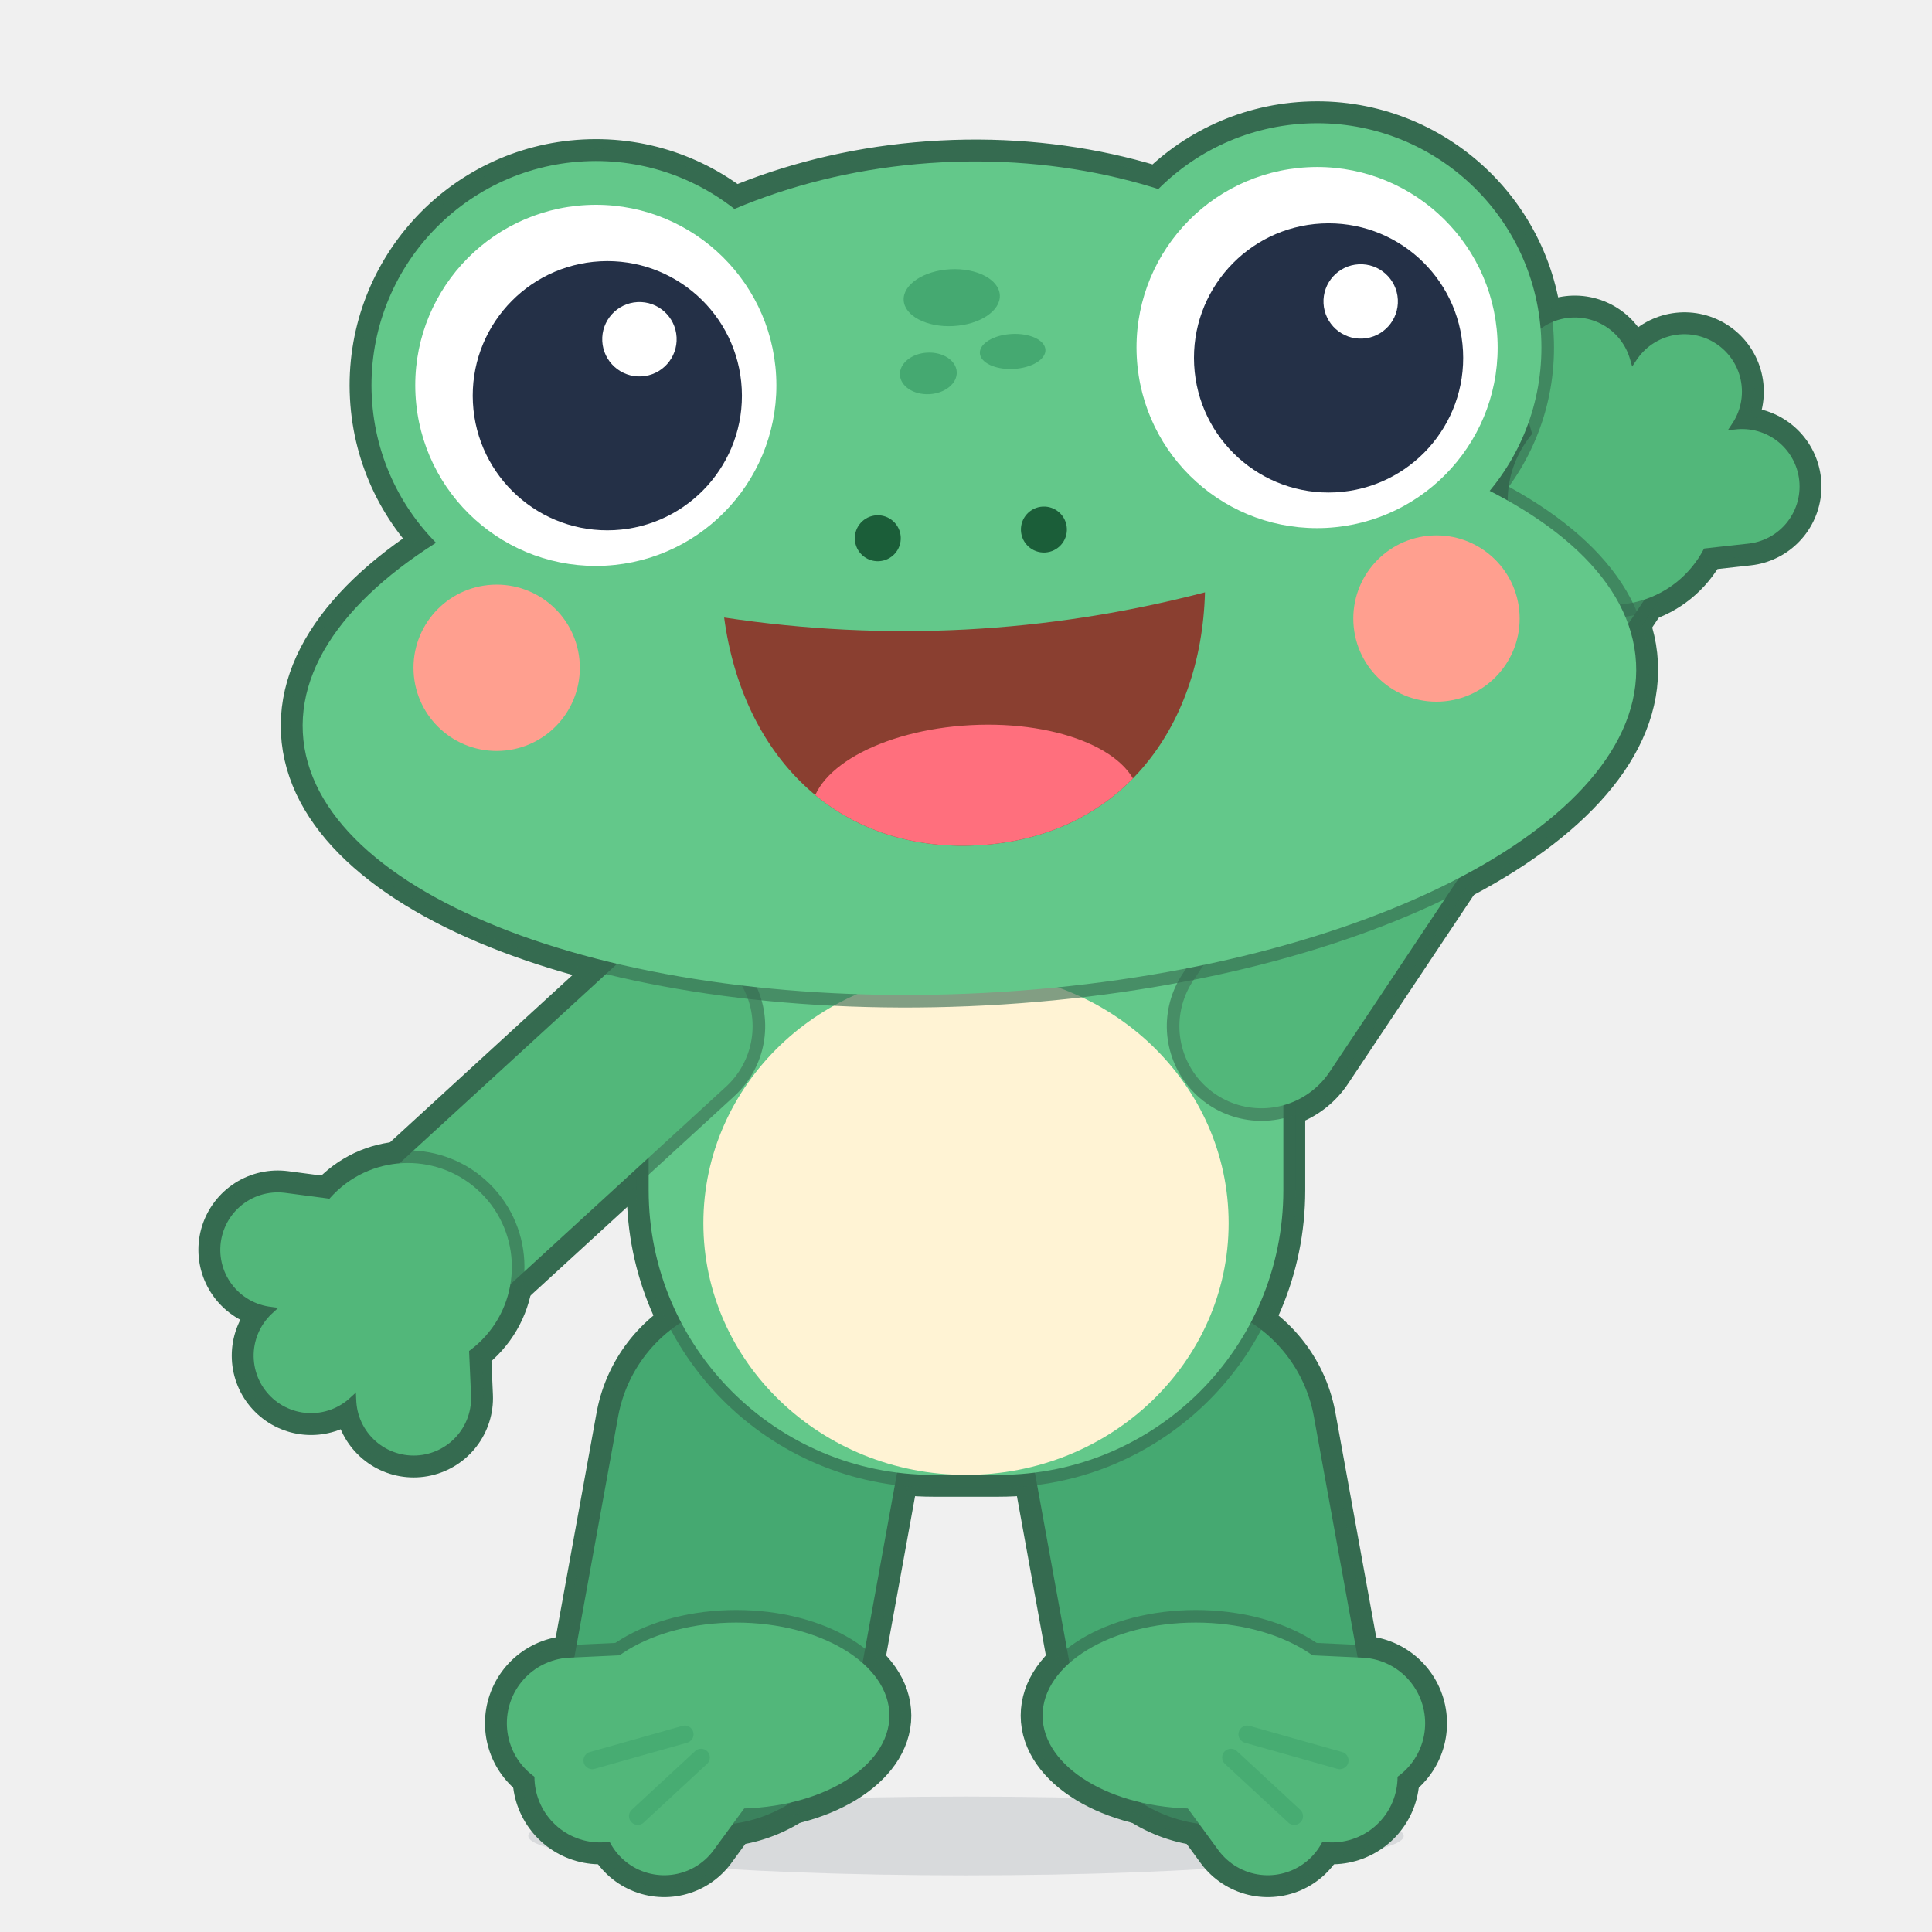
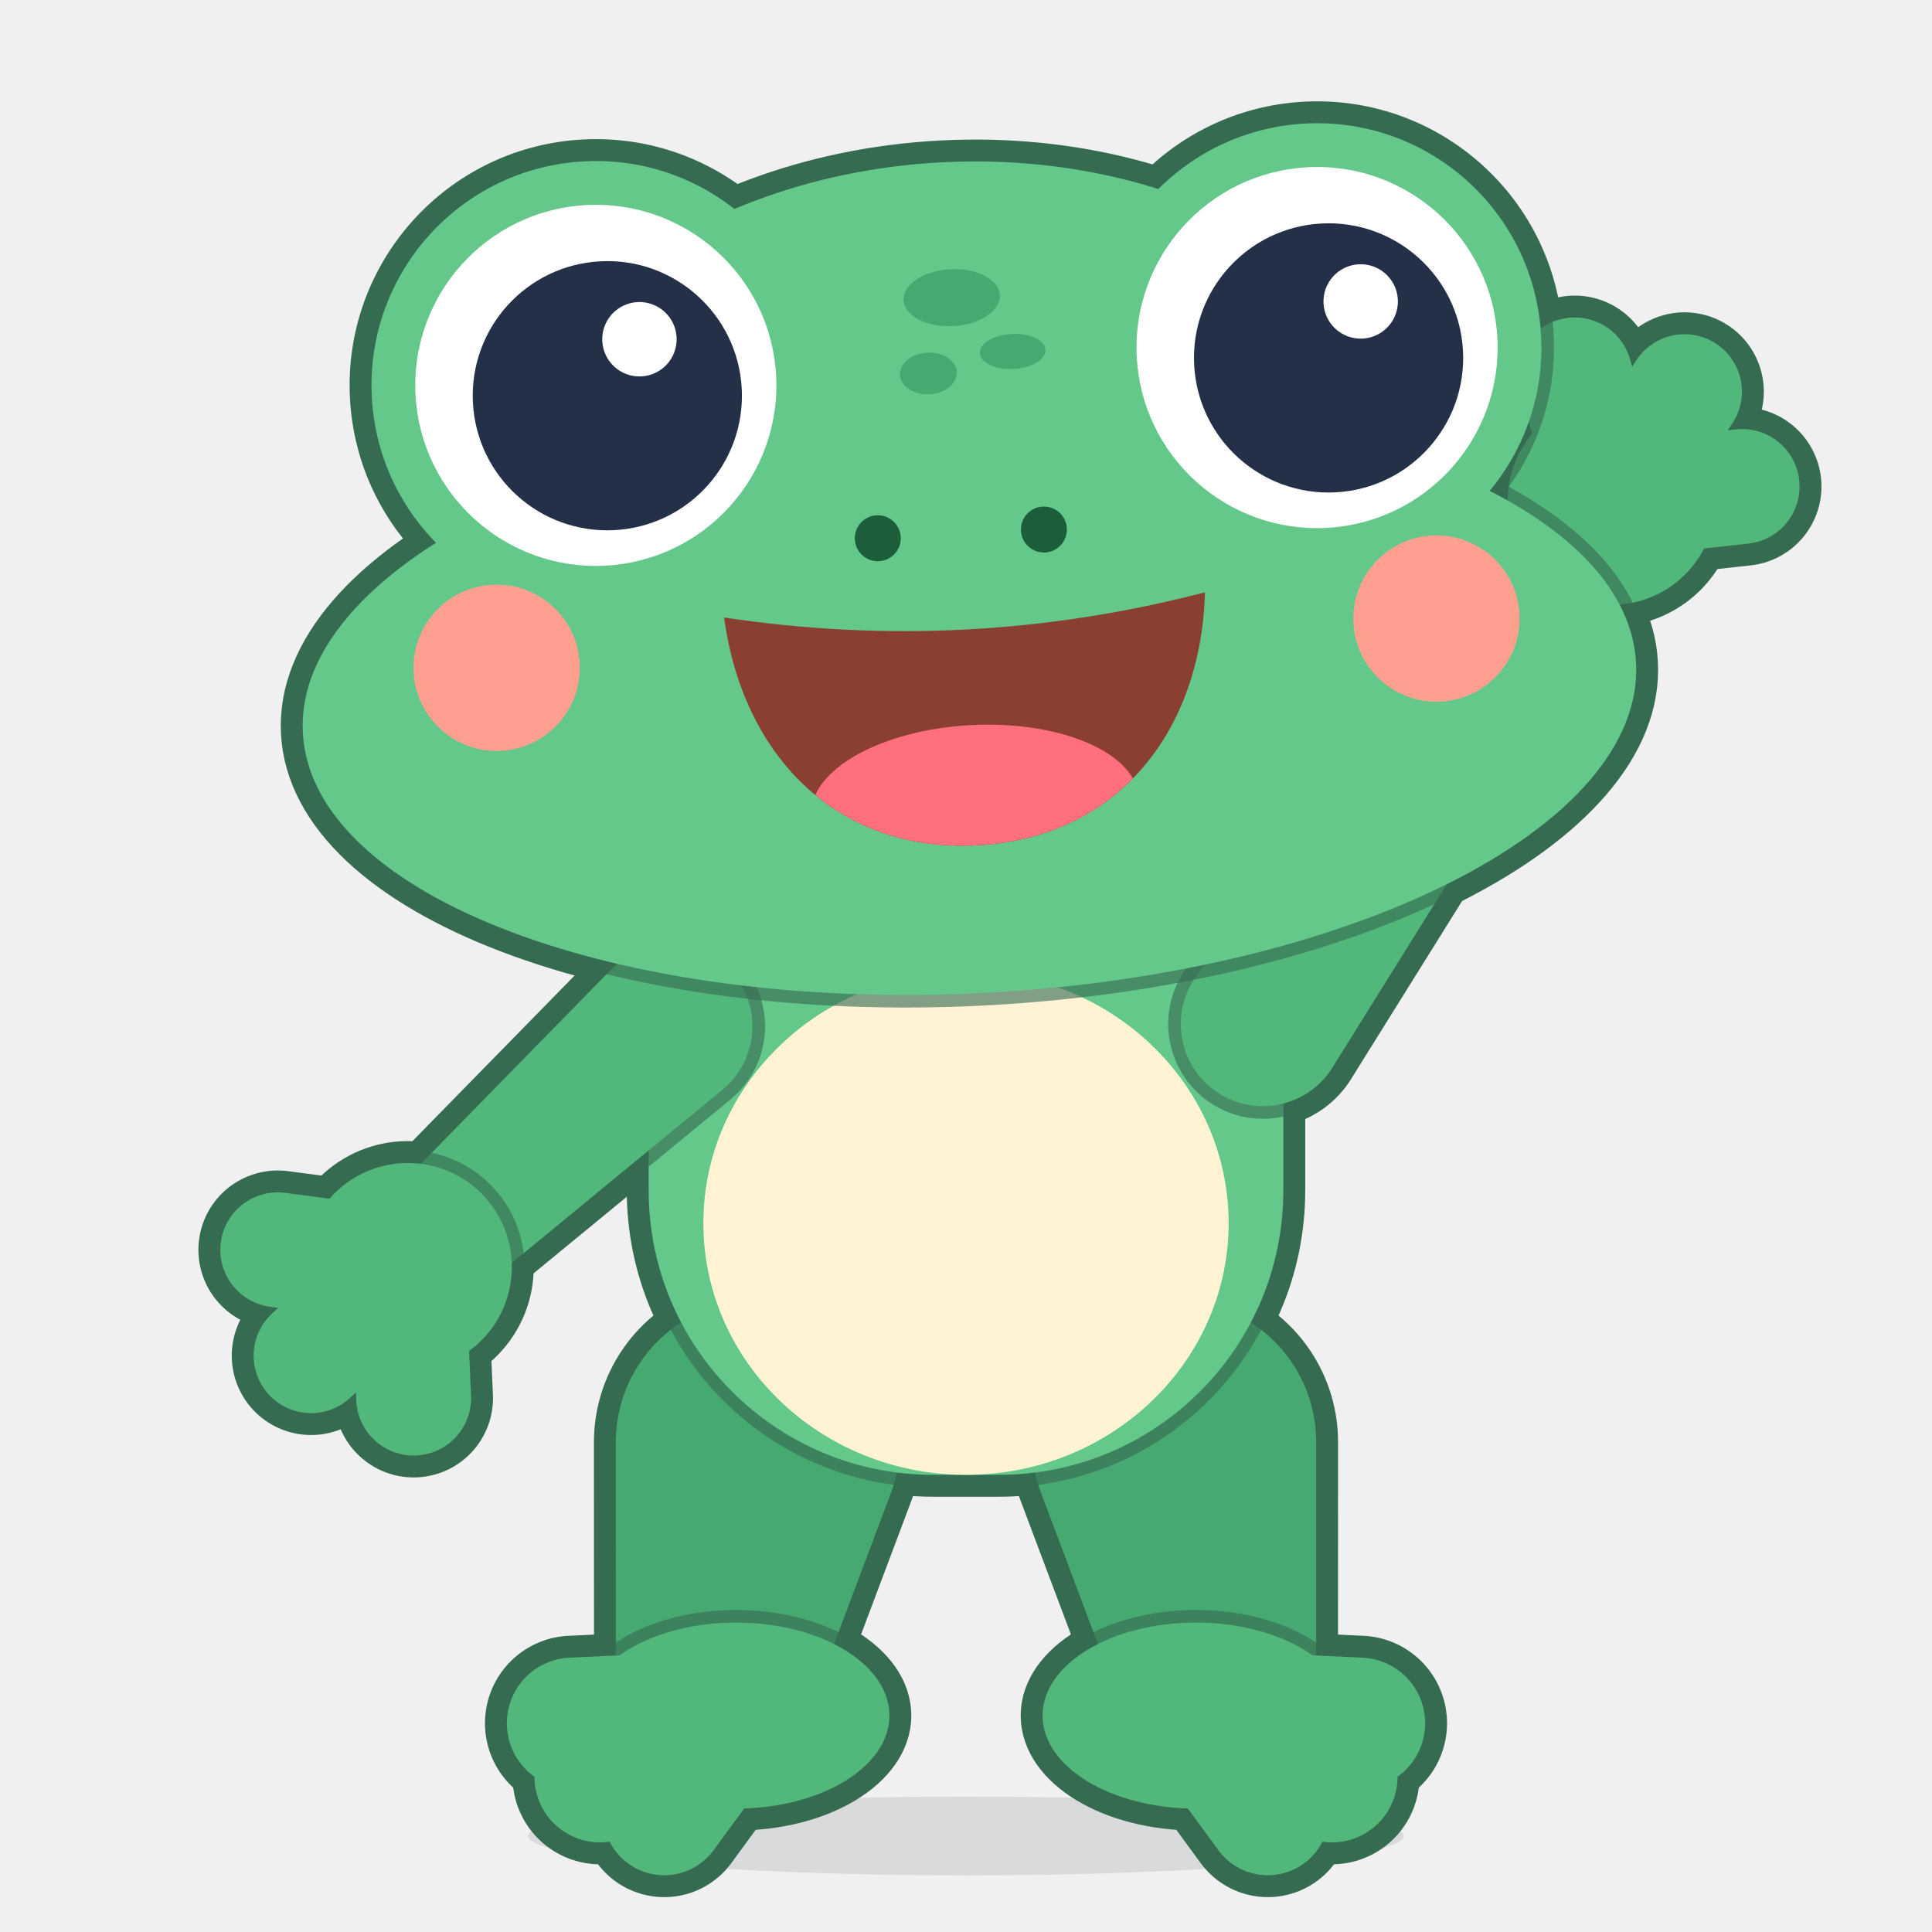
<svg xmlns="http://www.w3.org/2000/svg" viewBox="0 0 512 512" width="512" height="512">
  <g transform="translate(38.5 22.55) scale(2.9)">
    <g id="hop-root">
      <g id="shadow">
        <ellipse cx="75" cy="160.00" rx="40" ry="3.6" fill="#243047" opacity="0.120" />
      </g>
      <g id="hop-figure" transform="translate(0 0) translate(75 100) rotate(0) translate(-75 -100)">
        <g id="hop-silhouette" fill="#356B50" stroke="#356B50" stroke-linejoin="round" stroke-linecap="round">
          <g transform="translate(56 124) rotate(100.3)">
-             <path d="M 0 0 L 22.36 0" fill="none" stroke-width="30" />
+             <path d="M 2.33 -12.79 L 23.97 -8.85 A 9 9 0 0 1 23.97 8.85 L 2.33 12.79 A 13 13 0 1 1 2.33 -12.79 Z" stroke-width="4" />
            <g transform="translate(22.36 0) rotate(-100.3) translate(2 3)">
              <path d="M 14 0 C 14 4.69 7.73 8.5 0 8.5 C -7.73 8.5 -14 4.69 -14 0 C -14 -4.69 -7.73 -8.5 0 -8.5 C 7.73 -8.5 14 -4.69 14 0 Z" stroke-width="4" />
              <path d="M 0 0 L -14.96 0.7" fill="none" stroke-width="16" />
              <path d="M 0 0 L -12.44 5.59" fill="none" stroke-width="16" />
              <path d="M 0 0 L -6.58 8.99" fill="none" stroke-width="15.2" />
            </g>
          </g>
          <g transform="translate(94 124) rotate(79.7)">
-             <path d="M 0 0 L 22.36 0" fill="none" stroke-width="30" />
+             <path d="M 2.33 -12.79 L 23.97 -8.85 A 9 9 0 0 1 23.97 8.85 L 2.33 12.79 A 13 13 0 1 1 2.33 -12.79 Z" stroke-width="4" />
            <g transform="translate(22.36 0) rotate(-79.7) translate(-2 3)">
              <path d="M 14 0 C 14 4.69 7.73 8.5 0 8.5 C -7.73 8.5 -14 4.69 -14 0 C -14 -4.69 -7.73 -8.5 0 -8.5 C 7.73 -8.5 14 -4.69 14 0 Z" stroke-width="4" />
              <path d="M 0 0 L 14.96 0.7" fill="none" stroke-width="16" />
              <path d="M 0 0 L 12.44 5.59" fill="none" stroke-width="16" />
              <path d="M 0 0 L 6.58 8.99" fill="none" stroke-width="15.2" />
            </g>
          </g>
          <path d="M 46 58 H 104 V 101 A 26 26 0 0 1 78 127 H 72 A 26 26 0 0 1 46 101 Z" stroke-width="4" />
          <g transform="translate(48 86) rotate(137.49)">
-             <path d="M 0 0 L 32.56 0" fill="none" stroke-width="19" />
+             <path d="M 0.4 -7.49 L 32.87 -5.74 A 5.75 5.75 0 0 1 32.87 5.74 L 0.4 7.49 A 7.5 7.5 0 1 1 0.4 -7.49 Z" stroke-width="4" />
            <g transform="translate(32.56 0)">
              <path d="M 9.5 0 C 9.5 5.25 5.25 9.5 0 9.5 C -5.25 9.5 -9.5 5.25 -9.5 0 C -9.5 -5.25 -5.25 -9.5 0 -9.5 C 5.25 -9.5 9.5 -5.25 9.5 0 Z" stroke-width="4" />
              <path d="M 0 0 L 7.71 -9.19" fill="none" stroke-width="14.5" />
              <path d="M 0 0 L 12 0" fill="none" stroke-width="14.5" />
              <path d="M 0 0 L 7.71 9.19" fill="none" stroke-width="14.5" />
            </g>
          </g>
          <g transform="translate(102 86) rotate(-56.31)">
-             <path d="M 0 0 L 57.69 0" fill="none" stroke-width="19" />
+             <path d="M 0.23 -7.5 L 57.86 -5.75 A 5.75 5.75 0 0 1 57.86 5.75 L 0.23 7.5 A 7.5 7.5 0 1 1 0.23 -7.5 Z" stroke-width="4" />
            <g transform="translate(57.69 0)">
              <path d="M 9.5 0 C 9.5 5.25 5.25 9.5 0 9.5 C -5.25 9.5 -9.5 5.25 -9.5 0 C -9.5 -5.25 -5.25 -9.5 0 -9.5 C 5.25 -9.5 9.5 -5.25 9.5 0 Z" stroke-width="4" />
              <path d="M 0 0 L 7.71 -9.19" fill="none" stroke-width="14.5" />
              <path d="M 0 0 L 12 0" fill="none" stroke-width="14.5" />
              <path d="M 0 0 L 7.71 9.19" fill="none" stroke-width="14.5" />
            </g>
          </g>
          <g transform="rotate(-3 75 50)">
            <path d="M 119 40 C 119 58.23 99.3 73 75 73 C 50.7 73 31 58.23 31 40 C 31 21.77 50.7 7 75 7 C 99.3 7 119 21.77 119 40 Z M 136 56 C 136 70.91 108.69 83 75 83 C 41.31 83 14 70.91 14 56 C 14 41.09 41.31 29 75 29 C 108.69 29 136 41.09 136 56 Z M 62.9 25.7 C 62.9 37.02 53.72 46.2 42.4 46.2 C 31.08 46.2 21.9 37.02 21.9 25.7 C 21.9 14.38 31.08 5.2 42.4 5.2 C 53.72 5.2 62.9 14.38 62.9 25.7 Z M 128.9 25.7 C 128.9 37.02 119.72 46.2 108.4 46.2 C 97.08 46.2 87.9 37.02 87.9 25.7 C 87.9 14.38 97.08 5.2 108.4 5.2 C 119.72 5.2 128.9 14.38 128.9 25.7 Z" stroke-width="4" />
          </g>
        </g>
        <g id="left-leg" transform="translate(56 124) rotate(100.3)">
          <g fill="#356B50" stroke="#356B50" stroke-linejoin="round" stroke-linecap="round" opacity="0.62">
-             <path d="M 0 0 L 22.36 0" fill="none" stroke-width="28.3" />
+             <path d="M 2.33 -12.79 L 23.97 -8.85 A 9 9 0 0 1 23.97 8.85 L 2.33 12.79 A 13 13 0 1 1 2.33 -12.79 Z" stroke-width="2.3" />
          </g>
-           <line x1="0" y1="0" x2="22.36" y2="0" stroke="#45A971" stroke-width="26" stroke-linecap="round" />
+           <path d="M 2.33 -12.79 L 23.97 -8.85 A 9 9 0 0 1 23.97 8.85 L 2.33 12.79 A 13 13 0 1 1 2.33 -12.79 Z" fill="#45A971" />
          <g id="left-foot" transform="translate(22.36 0) rotate(-100.3) translate(2 3)">
            <g fill="#356B50" stroke="#356B50" stroke-linejoin="round" stroke-linecap="round" opacity="0.62">
              <path d="M 14 0 C 14 4.69 7.73 8.5 0 8.5 C -7.73 8.5 -14 4.69 -14 0 C -14 -4.69 -7.73 -8.5 0 -8.5 C 7.73 -8.5 14 -4.69 14 0 Z" stroke-width="2.3" />
              <path d="M 0 0 L -14.96 0.7" fill="none" stroke-width="14.3" />
              <path d="M 0 0 L -12.44 5.59" fill="none" stroke-width="14.3" />
              <path d="M 0 0 L -6.58 8.99" fill="none" stroke-width="13.5" />
            </g>
            <ellipse cx="0" cy="0" rx="14" ry="8.5" fill="#52B77A" />
            <line x1="0" y1="0" x2="-14.96" y2="0.7" stroke="#52B77A" stroke-width="12" stroke-linecap="round" />
            <line x1="0" y1="0" x2="-12.44" y2="5.59" stroke="#52B77A" stroke-width="12" stroke-linecap="round" />
            <line x1="0" y1="0" x2="-6.58" y2="8.99" stroke="#52B77A" stroke-width="11.2" stroke-linecap="round" />
-             <line x1="-4.7" y1="1.71" x2="-13.16" y2="4.1" stroke="#45A971" stroke-width="1.6" stroke-linecap="round" opacity="0.8" />
-             <line x1="-3.21" y1="3.83" x2="-9" y2="9.19" stroke="#45A971" stroke-width="1.6" stroke-linecap="round" opacity="0.8" />
          </g>
        </g>
        <g id="right-leg" transform="translate(94 124) rotate(79.7)">
          <g fill="#356B50" stroke="#356B50" stroke-linejoin="round" stroke-linecap="round" opacity="0.62">
-             <path d="M 0 0 L 22.36 0" fill="none" stroke-width="28.3" />
+             <path d="M 2.33 -12.79 L 23.97 -8.85 A 9 9 0 0 1 23.97 8.85 L 2.33 12.79 A 13 13 0 1 1 2.33 -12.79 Z" stroke-width="2.3" />
          </g>
-           <line x1="0" y1="0" x2="22.36" y2="0" stroke="#45A971" stroke-width="26" stroke-linecap="round" />
+           <path d="M 2.33 -12.79 L 23.97 -8.85 A 9 9 0 0 1 23.97 8.85 L 2.33 12.79 A 13 13 0 1 1 2.33 -12.79 Z" fill="#45A971" />
          <g id="right-foot" transform="translate(22.36 0) rotate(-79.7) translate(-2 3)">
            <g fill="#356B50" stroke="#356B50" stroke-linejoin="round" stroke-linecap="round" opacity="0.62">
              <path d="M 14 0 C 14 4.69 7.73 8.5 0 8.5 C -7.73 8.5 -14 4.69 -14 0 C -14 -4.69 -7.73 -8.5 0 -8.5 C 7.73 -8.5 14 -4.69 14 0 Z" stroke-width="2.3" />
              <path d="M 0 0 L 14.96 0.7" fill="none" stroke-width="14.3" />
              <path d="M 0 0 L 12.44 5.59" fill="none" stroke-width="14.3" />
              <path d="M 0 0 L 6.58 8.99" fill="none" stroke-width="13.5" />
            </g>
            <ellipse cx="0" cy="0" rx="14" ry="8.5" fill="#52B77A" />
            <line x1="0" y1="0" x2="14.96" y2="0.7" stroke="#52B77A" stroke-width="12" stroke-linecap="round" />
            <line x1="0" y1="0" x2="12.44" y2="5.59" stroke="#52B77A" stroke-width="12" stroke-linecap="round" />
            <line x1="0" y1="0" x2="6.58" y2="8.99" stroke="#52B77A" stroke-width="11.2" stroke-linecap="round" />
-             <line x1="4.7" y1="1.71" x2="13.16" y2="4.1" stroke="#45A971" stroke-width="1.6" stroke-linecap="round" opacity="0.8" />
-             <line x1="3.21" y1="3.83" x2="9" y2="9.19" stroke="#45A971" stroke-width="1.6" stroke-linecap="round" opacity="0.8" />
          </g>
        </g>
        <g id="body">
          <g fill="#356B50" stroke="#356B50" stroke-linejoin="round" stroke-linecap="round" opacity="0.62">
            <path d="M 46 58 H 104 V 101 A 26 26 0 0 1 78 127 H 72 A 26 26 0 0 1 46 101 Z" stroke-width="2.3" />
          </g>
          <path d="M 46 58 H 104 V 101 A 26 26 0 0 1 78 127 H 72 A 26 26 0 0 1 46 101 Z" fill="#63C88A" />
        </g>
        <g id="belly">
          <ellipse cx="75" cy="104" rx="24" ry="23" fill="#FFF3D4" />
        </g>
        <g id="left-arm" transform="translate(48 86) rotate(137.49)">
          <g fill="#356B50" stroke="#356B50" stroke-linejoin="round" stroke-linecap="round" opacity="0.62">
-             <path d="M 0 0 L 32.56 0" fill="none" stroke-width="17.3" />
+             <path d="M 0.4 -7.49 L 32.87 -5.74 A 5.75 5.75 0 0 1 32.87 5.74 L 0.4 7.49 A 7.5 7.5 0 1 1 0.4 -7.49 Z" stroke-width="2.3" />
          </g>
-           <line x1="0" y1="0" x2="32.56" y2="0" stroke="#52B77A" stroke-width="15" stroke-linecap="round" />
+           <path d="M 0.4 -7.49 L 32.87 -5.74 A 5.75 5.75 0 0 1 32.87 5.74 L 0.4 7.49 A 7.5 7.5 0 1 1 0.4 -7.49 Z" fill="#52B77A" />
          <g id="left-hand" transform="translate(32.56 0)">
            <g fill="#356B50" stroke="#356B50" stroke-linejoin="round" stroke-linecap="round" opacity="0.62">
              <path d="M 9.5 0 C 9.5 5.25 5.25 9.5 0 9.5 C -5.25 9.5 -9.5 5.25 -9.5 0 C -9.5 -5.25 -5.25 -9.5 0 -9.5 C 5.25 -9.5 9.5 -5.25 9.5 0 Z" stroke-width="2.3" />
              <path d="M 0 0 L 7.71 -9.19" fill="none" stroke-width="12.8" />
              <path d="M 0 0 L 12 0" fill="none" stroke-width="12.8" />
              <path d="M 0 0 L 7.71 9.19" fill="none" stroke-width="12.8" />
            </g>
            <circle cx="0" cy="0" r="9.5" fill="#52B77A" />
            <line x1="0" y1="0" x2="7.71" y2="-9.19" stroke="#52B77A" stroke-width="10.5" stroke-linecap="round" />
            <line x1="0" y1="0" x2="12" y2="0" stroke="#52B77A" stroke-width="10.5" stroke-linecap="round" />
            <line x1="0" y1="0" x2="7.71" y2="9.19" stroke="#52B77A" stroke-width="10.5" stroke-linecap="round" />
          </g>
        </g>
        <g id="right-arm" transform="translate(102 86) rotate(-56.31)">
          <g fill="#356B50" stroke="#356B50" stroke-linejoin="round" stroke-linecap="round" opacity="0.62">
-             <path d="M 0 0 L 57.69 0" fill="none" stroke-width="17.3" />
+             <path d="M 0.23 -7.5 L 57.86 -5.75 A 5.75 5.75 0 0 1 57.86 5.75 L 0.23 7.5 A 7.5 7.5 0 1 1 0.23 -7.5 Z" stroke-width="2.3" />
          </g>
-           <line x1="0" y1="0" x2="57.69" y2="0" stroke="#52B77A" stroke-width="15" stroke-linecap="round" />
+           <path d="M 0.23 -7.5 L 57.86 -5.75 A 5.75 5.75 0 0 1 57.86 5.75 L 0.23 7.5 A 7.5 7.5 0 1 1 0.23 -7.5 Z" fill="#52B77A" />
          <g id="right-hand" transform="translate(57.69 0)">
            <g fill="#356B50" stroke="#356B50" stroke-linejoin="round" stroke-linecap="round" opacity="0.62">
              <path d="M 9.5 0 C 9.5 5.25 5.25 9.5 0 9.5 C -5.25 9.5 -9.5 5.25 -9.5 0 C -9.5 -5.25 -5.25 -9.5 0 -9.5 C 5.25 -9.5 9.5 -5.25 9.5 0 Z" stroke-width="2.3" />
              <path d="M 0 0 L 7.71 -9.19" fill="none" stroke-width="12.8" />
              <path d="M 0 0 L 12 0" fill="none" stroke-width="12.8" />
              <path d="M 0 0 L 7.71 9.19" fill="none" stroke-width="12.8" />
            </g>
            <circle cx="0" cy="0" r="9.5" fill="#52B77A" />
            <line x1="0" y1="0" x2="7.71" y2="-9.19" stroke="#52B77A" stroke-width="10.5" stroke-linecap="round" />
            <line x1="0" y1="0" x2="12" y2="0" stroke="#52B77A" stroke-width="10.5" stroke-linecap="round" />
            <line x1="0" y1="0" x2="7.71" y2="9.19" stroke="#52B77A" stroke-width="10.5" stroke-linecap="round" />
          </g>
        </g>
        <g id="head" transform="rotate(-3 75 50)">
          <g fill="#356B50" stroke="#356B50" stroke-linejoin="round" stroke-linecap="round" opacity="0.62">
            <path d="M 119 40 C 119 58.23 99.3 73 75 73 C 50.7 73 31 58.23 31 40 C 31 21.77 50.7 7 75 7 C 99.3 7 119 21.77 119 40 Z M 136 56 C 136 70.91 108.69 83 75 83 C 41.31 83 14 70.91 14 56 C 14 41.09 41.31 29 75 29 C 108.69 29 136 41.09 136 56 Z M 62.9 25.7 C 62.9 37.02 53.72 46.2 42.4 46.2 C 31.08 46.2 21.9 37.02 21.9 25.7 C 21.9 14.38 31.08 5.2 42.4 5.2 C 53.72 5.2 62.9 14.38 62.9 25.7 Z M 128.9 25.7 C 128.9 37.02 119.72 46.2 108.4 46.2 C 97.08 46.2 87.9 37.02 87.9 25.7 C 87.9 14.38 97.08 5.2 108.4 5.2 C 119.72 5.2 128.9 14.38 128.9 25.7 Z" stroke-width="2.3" />
          </g>
          <ellipse cx="75" cy="40" rx="44" ry="33" fill="#63C88A" />
          <ellipse cx="75" cy="56" rx="61" ry="27" fill="#63C88A" />
          <circle cx="42.4" cy="25.7" r="20.5" fill="#63C88A" />
          <circle cx="108.4" cy="25.7" r="20.5" fill="#63C88A" />
          <g id="accent-details">
            <ellipse cx="75.3" cy="19.4" rx="4.4" ry="2.6" fill="#45A971" />
            <ellipse cx="72.8" cy="26.2" rx="2.6" ry="1.9" fill="#45A971" />
            <ellipse cx="80.6" cy="24.6" rx="3.0" ry="1.6" fill="#45A971" />
          </g>
          <g id="eyes-group">
            <g id="left-eye">
              <g>
                <clipPath id="eyeClip42">
                  <circle cx="42.4" cy="25.7" r="16.5" />
                </clipPath>
                <circle cx="42.4" cy="25.7" r="16.5" fill="#FFFFFF" />
                <g clip-path="url(#eyeClip42)">
                  <circle id="left-pupil" cx="43.4" cy="26.7" r="12.3" fill="#243047" />
                  <circle cx="46.6" cy="21.7" r="3.4" fill="#FFFFFF" />
                </g>
              </g>
            </g>
            <g id="right-eye">
              <g>
                <clipPath id="eyeClip108">
                  <circle cx="108.4" cy="25.7" r="16.5" />
                </clipPath>
                <circle cx="108.4" cy="25.7" r="16.5" fill="#FFFFFF" />
                <g clip-path="url(#eyeClip108)">
                  <circle id="right-pupil" cx="109.4" cy="26.7" r="12.3" fill="#243047" />
                  <circle cx="112.6" cy="21.7" r="3.4" fill="#FFFFFF" />
                </g>
              </g>
            </g>
          </g>
          <g id="cheeks">
            <circle cx="32" cy="51" r="7.6" fill="#FF9F8F" />
            <circle cx="118" cy="51" r="7.6" fill="#FF9F8F" />
          </g>
          <circle cx="67.4" cy="41" r="2.1" fill="#1B5E39" />
          <circle cx="82.6" cy="41" r="2.1" fill="#1B5E39" />
          <g id="mouth">
            <g transform="translate(75 50) scale(1) translate(-75 -50)">
              <clipPath id="mouthClipopen">
                <path d="M 53 47.5 Q 75 52 97 47.5 C 96 60 88 69.5 75 69.5 C 62 69.5 54 60 53 47.5 Z" />
              </clipPath>
              <path d="M 53 47.5 Q 75 52 97 47.5 C 96 60 88 69.5 75 69.5 C 62 69.5 54 60 53 47.5 Z" fill="#8A3F30" />
              <ellipse cx="75" cy="66" rx="15" ry="7.5" fill="#FF6F7D" clip-path="url(#mouthClipopen)" />
            </g>
          </g>
        </g>
      </g>
    </g>
  </g>
</svg>
